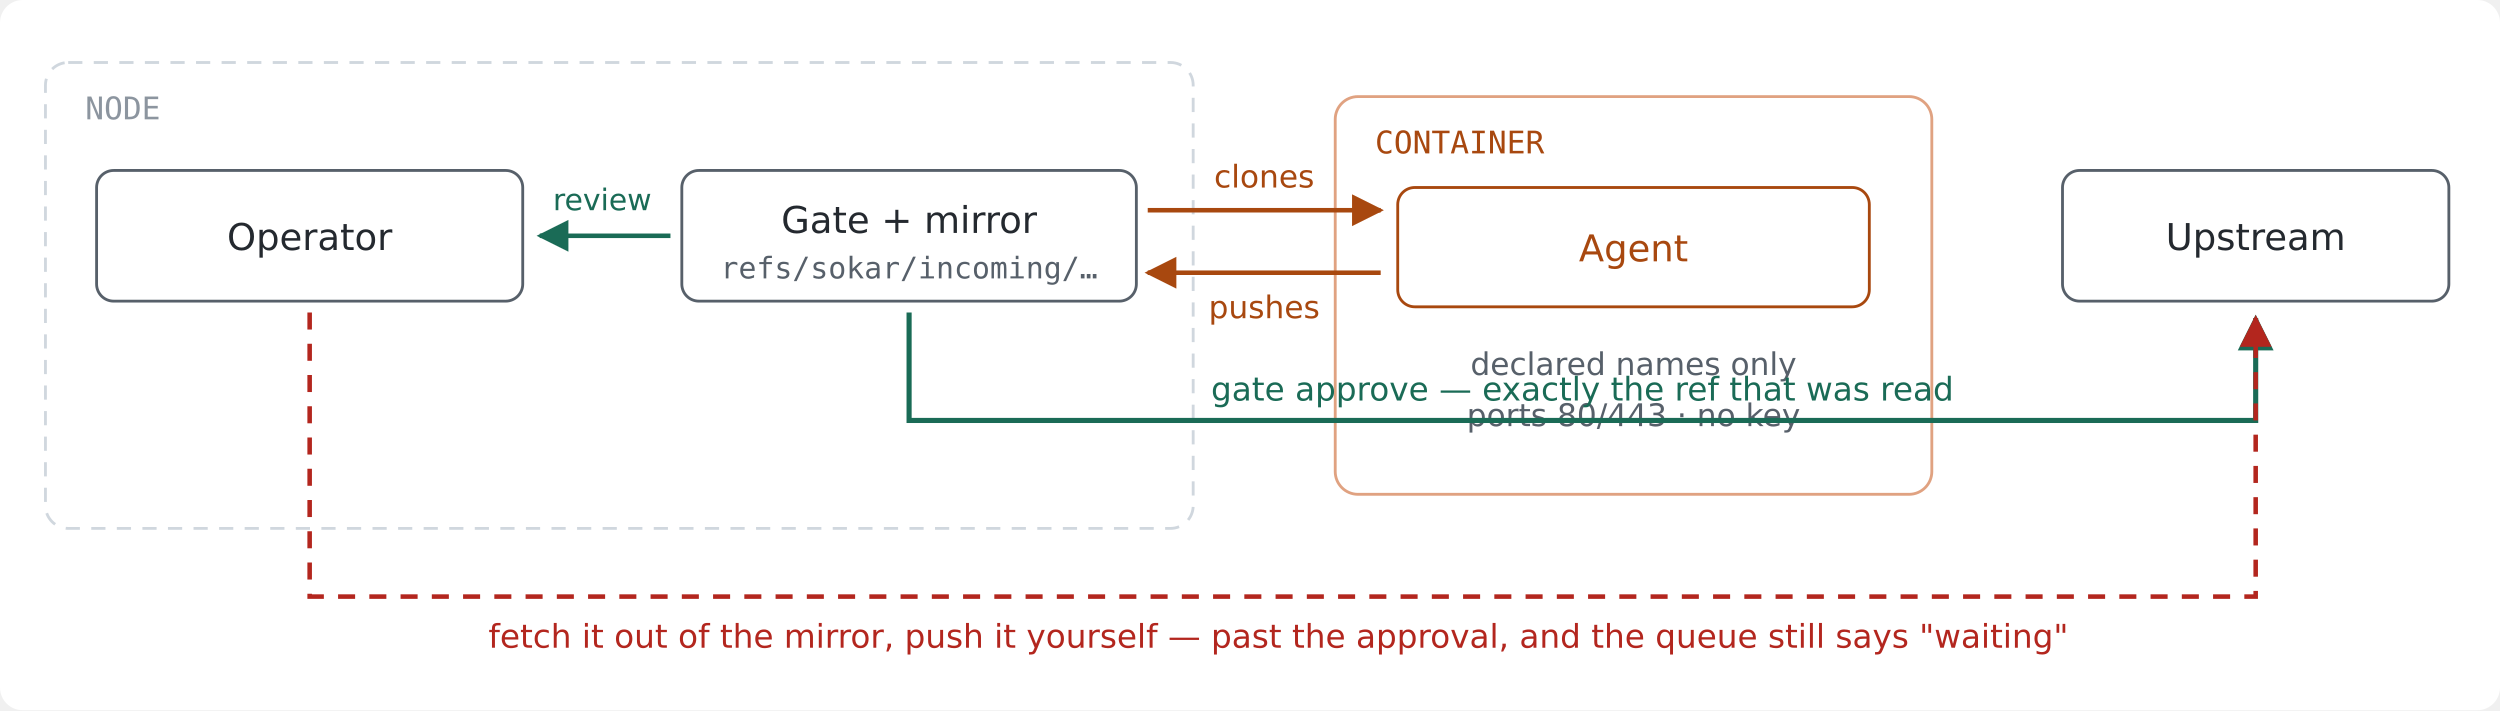
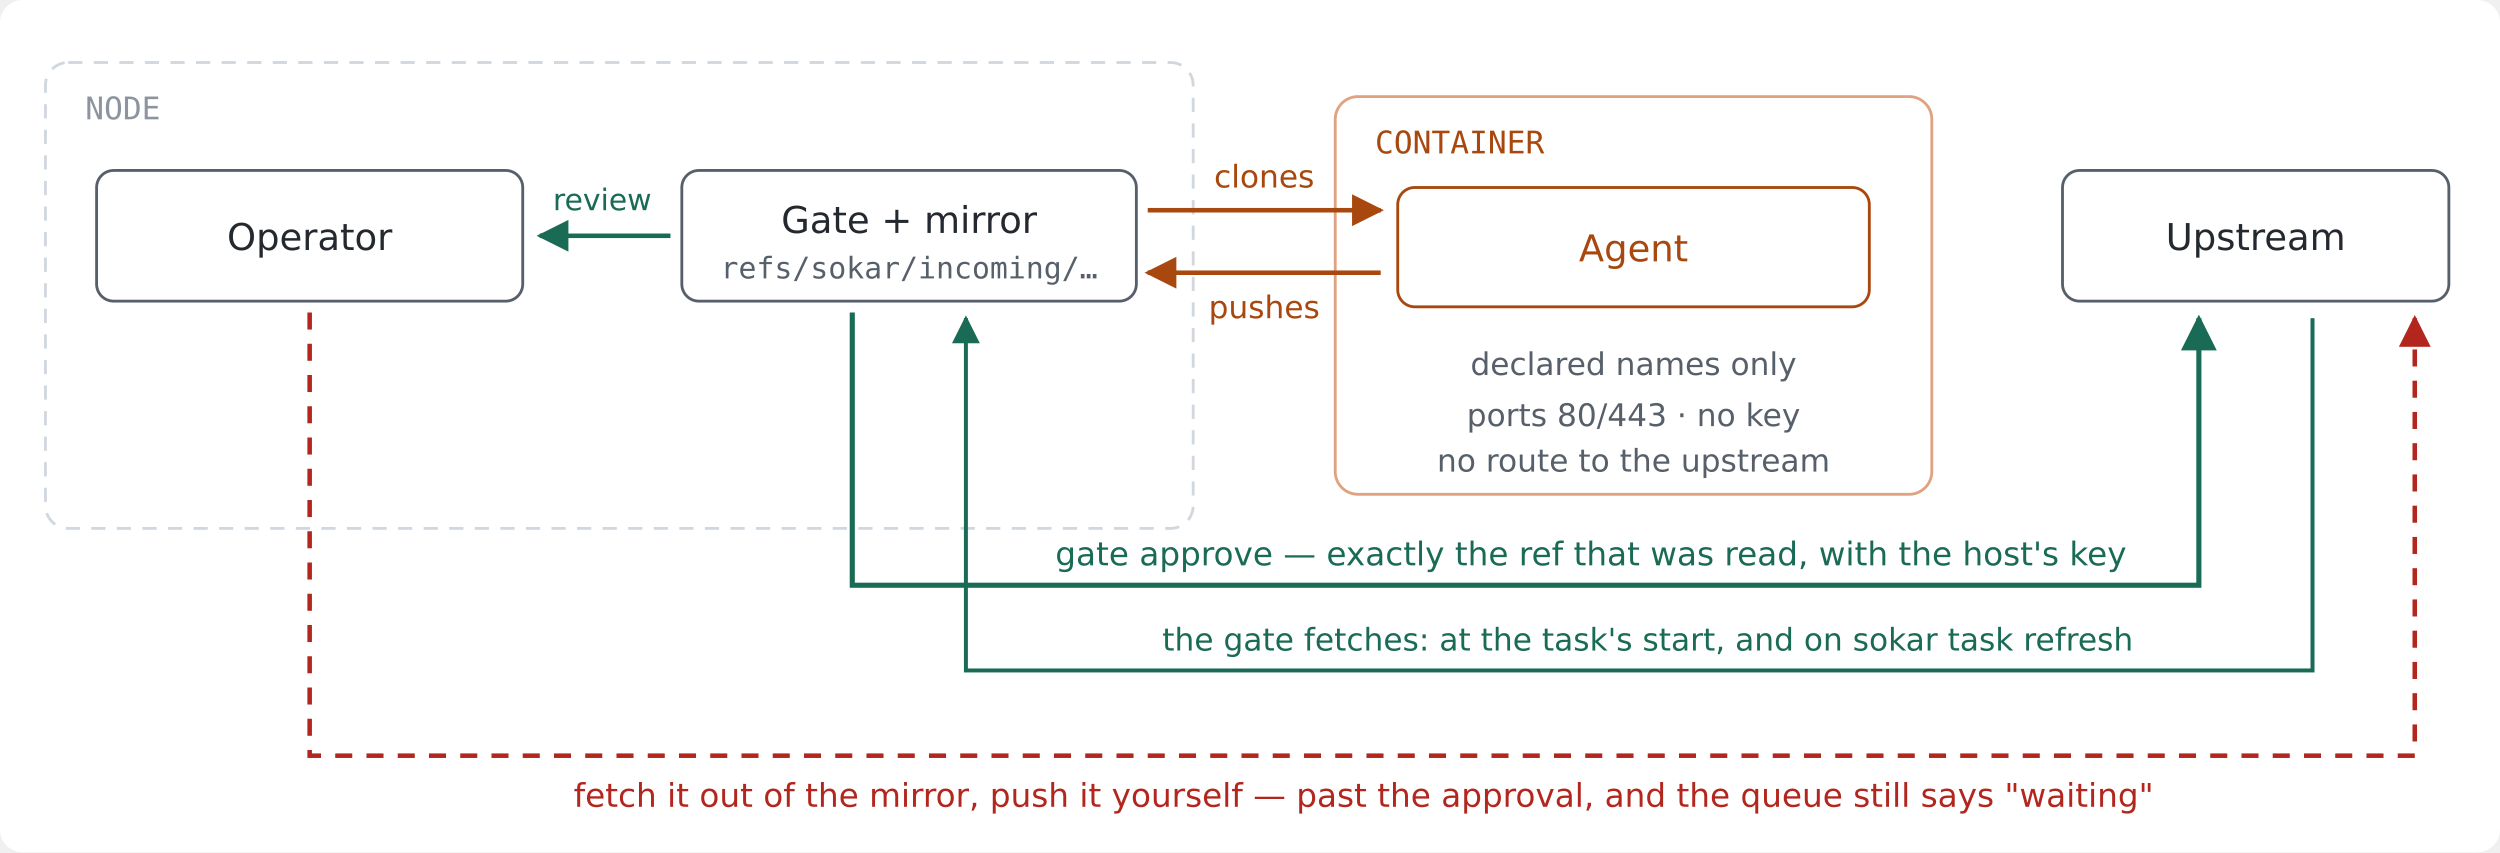
- <svg xmlns="http://www.w3.org/2000/svg" viewBox="0 0 880 250" width="880" height="250" role="img" aria-label="Guarded: the agent pushes to the local gate, the operator reviews there and approves, and only the approve reaches the upstream. Alongside it, dashed, the path by which unreviewed work leaves without ever passing the approval.">
-   <rect x="0" y="0" width="880" height="250" rx="8" fill="#ffffff" />
+ <svg xmlns="http://www.w3.org/2000/svg" viewBox="0 0 880 300" width="880" height="300" role="img" aria-label="Guarded: the agent pushes to the local gate, the operator reviews there and approves, and only the approve reaches the upstream. The agent never reaches the upstream itself; the gate on the host fetches from it at the task's start and on sokar task refresh. Alongside it, dashed, the path by which unreviewed work leaves without ever passing the approval.">
+   <rect x="0" y="0" width="880" height="300" rx="8" fill="#ffffff" />
  <defs>
    <marker id="ink" viewBox="0 0 10 10" refX="9" refY="5" markerWidth="7" markerHeight="7" orient="auto-start-reverse">
      <path d="M 0 0 L 10 5 L 0 10 z" fill="#57606a" />
    </marker>
    <marker id="agent" viewBox="0 0 10 10" refX="9" refY="5" markerWidth="7" markerHeight="7" orient="auto-start-reverse">
      <path d="M 0 0 L 10 5 L 0 10 z" fill="#a8480f" />
    </marker>
    <marker id="review" viewBox="0 0 10 10" refX="9" refY="5" markerWidth="7" markerHeight="7" orient="auto-start-reverse">
      <path d="M 0 0 L 10 5 L 0 10 z" fill="#1a6b56" />
    </marker>
    <marker id="danger" viewBox="0 0 10 10" refX="9" refY="5" markerWidth="7" markerHeight="7" orient="auto-start-reverse">
      <path d="M 0 0 L 10 5 L 0 10 z" fill="#b3261e" />
    </marker>
  </defs>
  <g font-family="'Fira Sans','DejaVu Sans',sans-serif">
    <rect x="16" y="22" width="404" height="164" rx="8" fill="none" stroke="#d0d7de" stroke-dasharray="5 4" />
    <text x="30" y="42" font-size="11" fill="#8c959f" font-family="'IBM Plex Mono',monospace">NODE</text>
    <rect x="34" y="60" width="150" height="46" rx="6" fill="none" stroke="#57606a" />
    <text x="109" y="88" font-size="13" text-anchor="middle" fill="#24292f">Operator</text>
    <rect x="240" y="60" width="160" height="46" rx="6" fill="none" stroke="#57606a" />
    <text x="320" y="82" font-size="13" text-anchor="middle" fill="#24292f">Gate + mirror</text>
    <text x="320" y="98" font-size="10.5" text-anchor="middle" fill="#57606a" font-family="'IBM Plex Mono',monospace">refs/sokar/incoming/…</text>
    <rect x="470" y="34" width="210" height="140" rx="8" fill="none" stroke="#e0a281" />
    <text x="484" y="54" font-size="11" fill="#a8480f" font-family="'IBM Plex Mono',monospace">CONTAINER</text>
    <rect x="492" y="66" width="166" height="42" rx="6" fill="none" stroke="#a8480f" />
    <text x="575" y="92" font-size="13" text-anchor="middle" fill="#a8480f">Agent</text>
    <text x="575" y="132" font-size="11" text-anchor="middle" fill="#57606a">declared names only</text>
    <text x="575" y="150" font-size="11" text-anchor="middle" fill="#57606a">ports 80/443 · no key</text>
    <rect x="726" y="60" width="136" height="46" rx="6" fill="none" stroke="#57606a" />
    <text x="794" y="88" font-size="13" text-anchor="middle" fill="#24292f">Upstream</text>
    <path d="M 404 74 L 486 74" stroke="#a8480f" stroke-width="1.6" fill="none" marker-end="url(#agent)" />
    <text x="445" y="66" font-size="11" text-anchor="middle" fill="#a8480f">clones</text>
    <path d="M 486 96 L 404 96" stroke="#a8480f" stroke-width="1.6" fill="none" marker-end="url(#agent)" />
    <text x="445" y="112" font-size="11" text-anchor="middle" fill="#a8480f">pushes</text>
    <path d="M 236 83 L 190 83" stroke="#1a6b56" stroke-width="1.6" fill="none" marker-end="url(#review)" />
    <text x="212" y="74" font-size="10.5" text-anchor="middle" fill="#1a6b56">review</text>
-     <path d="M 320 110 L 320 148 L 794 148 L 794 112" stroke="#1a6b56" stroke-width="1.8" fill="none" marker-end="url(#review)" />
-     <text x="557" y="141" font-size="11.5" text-anchor="middle" fill="#1a6b56">gate approve — exactly the ref that was read</text>
-     <path d="M 109 110 L 109 210 L 794 210 L 794 112" stroke="#b3261e" stroke-width="1.6" fill="none" stroke-dasharray="6 5" marker-end="url(#danger)" />
-     <text x="450" y="228" font-size="11.5" text-anchor="middle" fill="#b3261e">fetch it out of the mirror, push it yourself — past the approval, and the queue still says "waiting"</text>
+     <text x="575" y="166" font-size="11" text-anchor="middle" fill="#57606a">no route to the upstream</text>
+     <path d="M 300 110 L 300 206 L 774 206 L 774 112" stroke="#1a6b56" stroke-width="1.8" fill="none" marker-end="url(#review)" />
+     <text x="560" y="199" font-size="11.5" text-anchor="middle" fill="#1a6b56">gate approve — exactly the ref that was read, with the host's key</text>
+     <path d="M 814 112 L 814 236 L 340 236 L 340 112" stroke="#1a6b56" stroke-width="1.4" fill="none" marker-end="url(#review)" />
+     <text x="580" y="229" font-size="11" text-anchor="middle" fill="#1a6b56">the gate fetches: at the task's start, and on sokar task refresh</text>
+     <path d="M 109 110 L 109 266 L 850 266 L 850 112" stroke="#b3261e" stroke-width="1.6" fill="none" stroke-dasharray="6 5" marker-end="url(#danger)" />
+     <text x="480" y="284" font-size="11.5" text-anchor="middle" fill="#b3261e">fetch it out of the mirror, push it yourself — past the approval, and the queue still says "waiting"</text>
  </g>
</svg>
